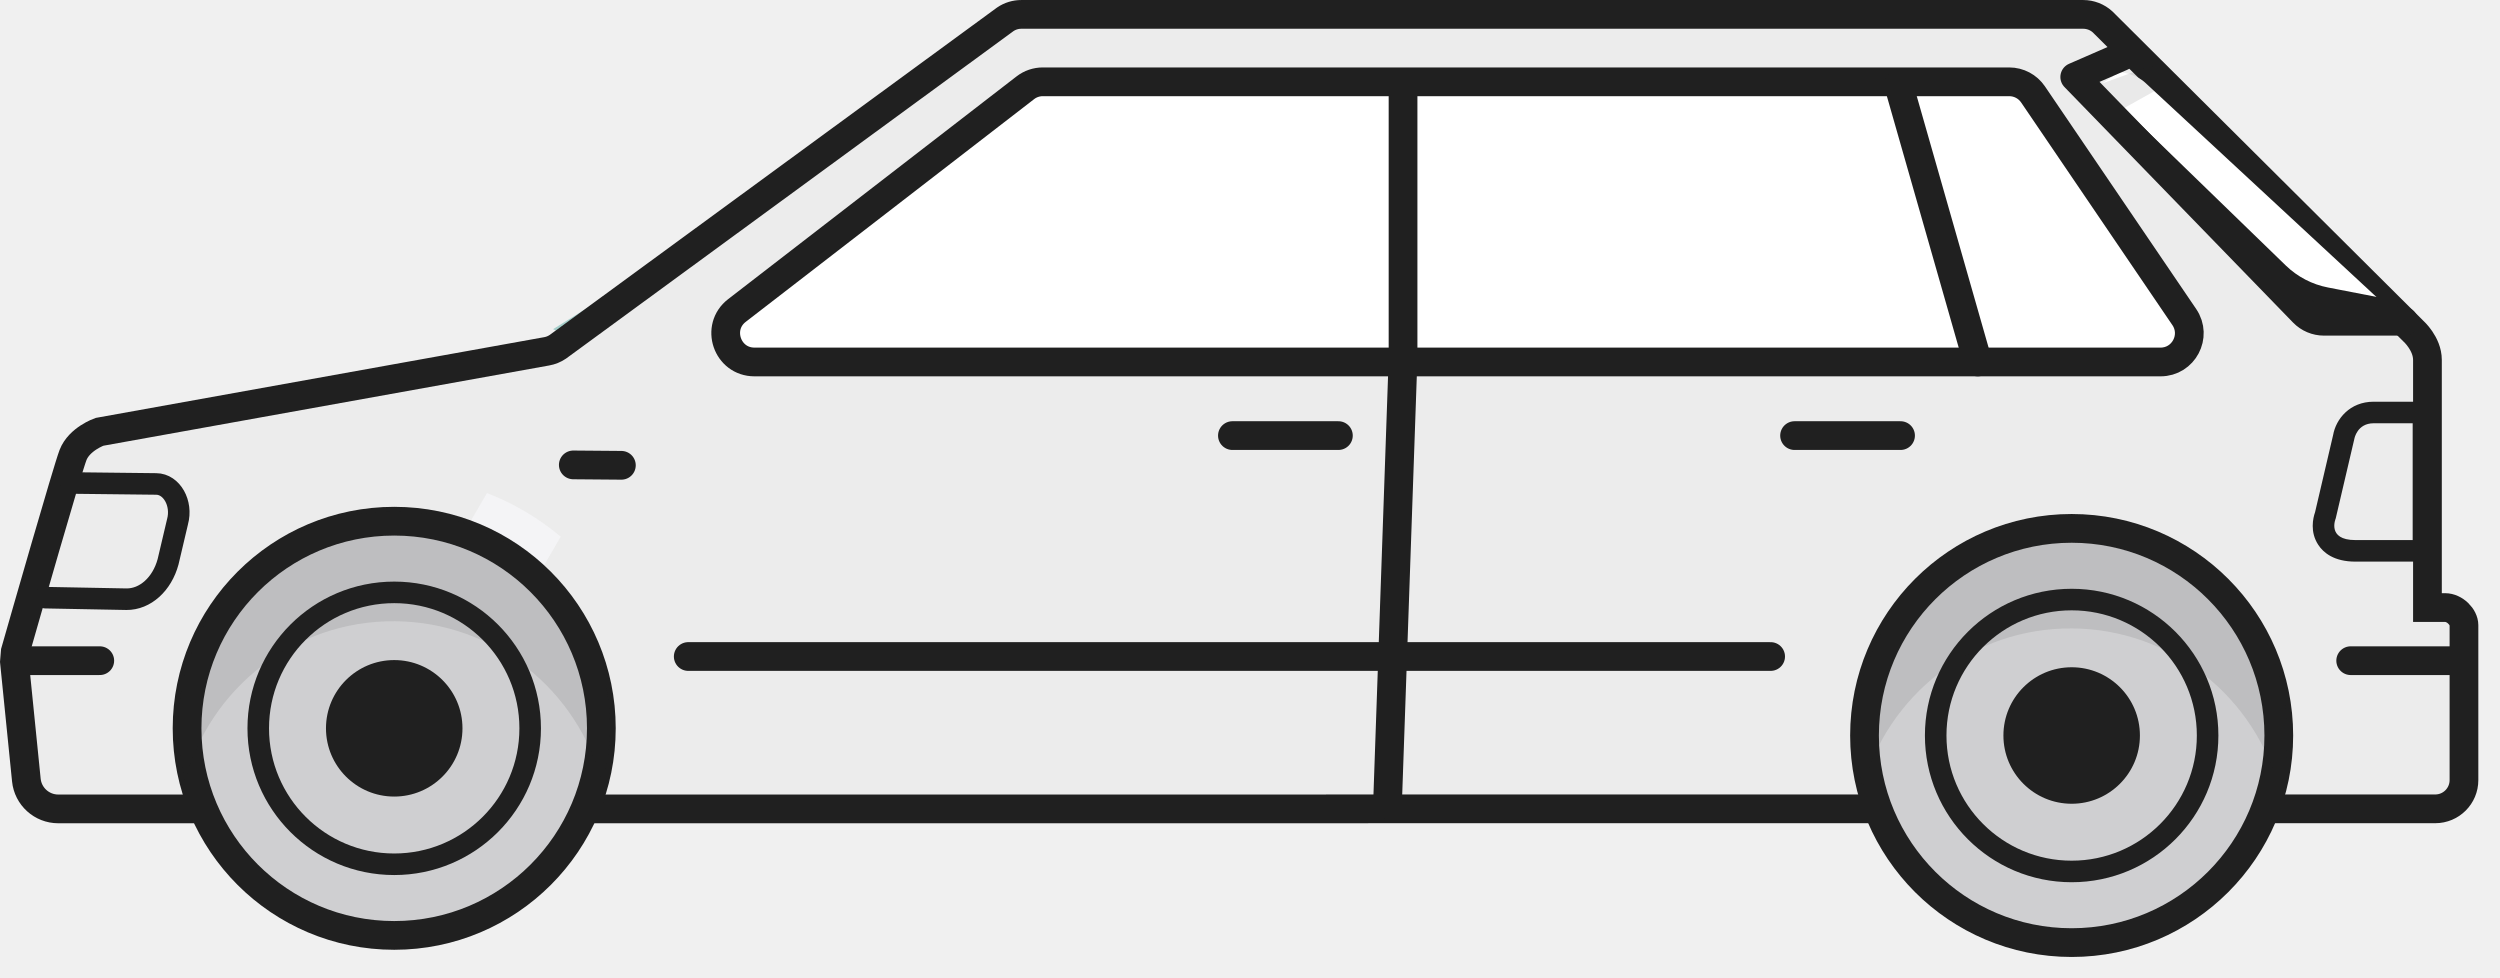
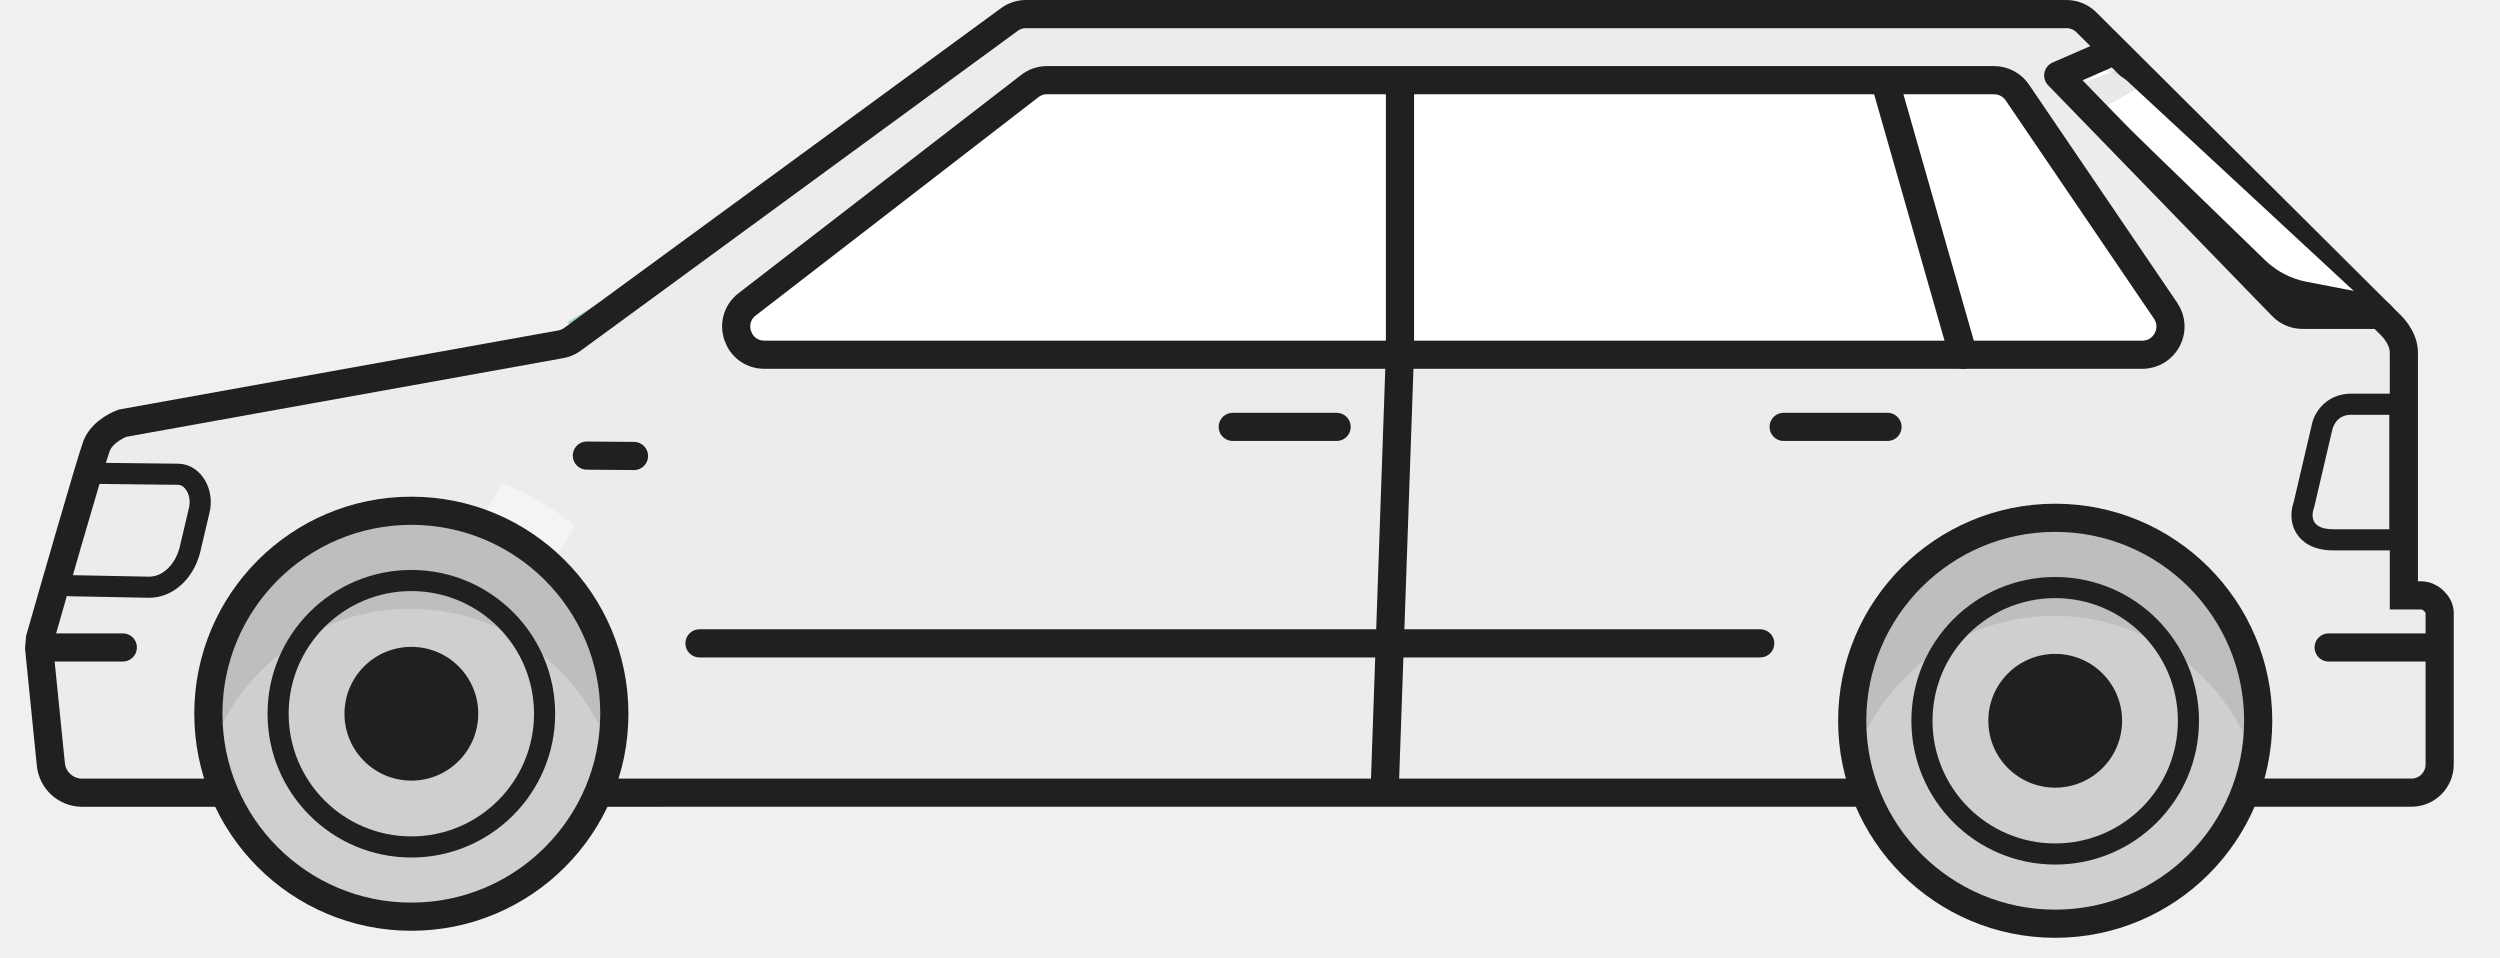
- <svg xmlns="http://www.w3.org/2000/svg" width="87px" height="34px" viewBox="0 0 87 34" version="1.1">
+ <svg xmlns="http://www.w3.org/2000/svg" width="94px" height="36px" viewBox="0 0 87 34" version="1.1">
  <g id="Page-1" stroke="none" stroke-width="1" fill="none" fill-rule="evenodd">
    <g id="Car-Model-Icons---Greyscale" transform="translate(-17, -367)">
      <g id="Group-69" transform="translate(17, 367)">
        <polygon id="Fill-1" fill="#A5CECA" points="35.394 3.784 32.626 3.149 19.248 11.453 20.805 12.262 22.65 11.223" />
        <g id="Group-68" transform="translate(0, 0.3026)">
          <path d="M3.463,14.725 L19.027,11.923 C19.164,11.899 19.295,11.845 19.411,11.767 L34.983,0.37 C35.148,0.257 35.343,0.198 35.543,0.198 L72.495,0.198 C72.745,0.198 72.986,0.291 73.171,0.46 L83.982,11.217 C83.982,11.217 84.475,11.653 84.475,12.222 L84.475,20.84 L85.087,20.84 C85.428,20.84 85.746,21.169 85.746,21.454 L85.746,26.845 C85.746,27.398 85.298,27.845 84.746,27.845 L2.027,27.847 C1.454,27.847 0.974,27.413 0.917,26.842 L0.502,22.726 C0.512,22.604 0.522,22.492 0.532,22.37 C0.826,21.342 2.345,16.04 2.541,15.533 C2.758,14.971 3.463,14.725 3.463,14.725" id="Fill-2" fill="#ECECEC" />
          <path d="M3.463,14.725 L19.027,11.923 C19.164,11.899 19.295,11.845 19.411,11.767 L34.983,0.37 C35.148,0.257 35.343,0.198 35.543,0.198 L72.495,0.198 C72.745,0.198 72.986,0.291 73.171,0.46 L83.982,11.217 C83.982,11.217 84.475,11.653 84.475,12.222 L84.475,20.84 L85.087,20.84 C85.428,20.84 85.746,21.169 85.746,21.454 L85.746,26.845 C85.746,27.398 85.298,27.845 84.746,27.845 L2.027,27.847 C1.454,27.847 0.974,27.413 0.917,26.842 L0.502,22.726 C0.512,22.604 0.522,22.492 0.532,22.37 C0.826,21.342 2.345,16.04 2.541,15.533 C2.758,14.971 3.463,14.725 3.463,14.725 Z" id="Stroke-4" stroke="#202020" />
          <path d="M16.947,16.856 C17.888,17.221 18.753,17.735 19.513,18.374 L16.512,23.522 L13.062,23.522 L16.947,16.856 Z" id="Fill-6" fill="#F4F4F6" />
          <path d="M6.51,25.042 C6.51,21.063 9.737,17.835 13.718,17.835 C17.699,17.835 20.927,21.063 20.927,25.042 C20.927,29.023 17.699,32.25 13.718,32.25 C9.737,32.25 6.51,29.023 6.51,25.042" id="Fill-8" fill="#CFCFD1" />
          <path d="M6.51,25.042 C6.51,21.063 9.737,17.835 13.718,17.835 C17.699,17.835 20.927,21.063 20.927,25.042 C20.927,29.023 17.699,32.25 13.718,32.25 C9.737,32.25 6.51,29.023 6.51,25.042 Z" id="Stroke-10" stroke="#202020" stroke-linecap="round" stroke-linejoin="round" />
          <path d="M83.151,10.451 C83.36,10.645 83.301,10.764 83.02,10.716 L80.872,10.345 C80.59,10.297 80.196,10.091 79.996,9.887 L73.201,3.169 C73.001,2.966 72.832,2.627 73.117,2.627 L73.743,2.213 C74.028,2.213 74.433,2.371 74.643,2.565" id="Fill-12" fill="#FFFFFF" />
          <path d="M83.961,13.677 L82.602,13.677 C81.772,13.677 81.29,14.28 81.192,14.839 L80.564,17.523 C80.493,17.726 80.38,18.21 80.677,18.66 C80.852,18.926 81.217,19.242 81.967,19.242 L83.961,19.242 C84.375,19.242 84.711,18.906 84.711,18.492 L84.711,14.427 C84.711,14.013 84.375,13.677 83.961,13.677 M83.961,14.427 L83.961,18.492 L81.967,18.492 C80.959,18.492 81.283,17.739 81.283,17.739 L81.932,14.967 C81.932,14.967 82.025,14.427 82.602,14.427 L83.961,14.427" id="Fill-14" fill="#202020" />
          <path d="M20.186,15.821 C20.186,15.869 20.225,15.908 20.272,15.908 L21.105,15.908 C21.153,15.908 21.192,15.869 21.192,15.821 L21.192,15.632 C21.192,15.585 21.153,15.546 21.105,15.546 L20.272,15.546 C20.225,15.546 20.186,15.585 20.186,15.632 L20.186,15.821 Z" id="Fill-16" fill="#FFFFFF" />
          <path d="M83.982,11.217 L84.288,11.134 L83.107,10.108 L81.014,9.702 C80.462,9.596 79.953,9.33 79.549,8.94 L73.579,3.152 L73.146,3.532 C80.078,10.626 80.224,10.699 80.341,10.758 C80.427,10.801 80.184,10.457 83.982,11.217" id="Fill-18" fill="#202020" />
          <path d="M73.389,3.613 C73.421,3.613 73.504,3.679 73.537,3.672 L75.034,2.836 C75.267,2.782 75.076,1.938 74.842,1.992 L72.926,2.684 C72.489,2.817 72.837,3.128 72.999,3.375 C73.113,3.546 73.192,3.613 73.389,3.613" id="Fill-20" fill-opacity="0.1" fill="#202020" />
          <path d="M26.256,12.294 L75.187,12.294 C75.989,12.294 76.465,11.396 76.014,10.732 L70.748,2.981 C70.562,2.708 70.252,2.544 69.921,2.544 L36.291,2.544 C36.07,2.544 35.855,2.617 35.68,2.753 L25.645,10.503 C24.89,11.086 25.302,12.294 26.256,12.294" id="Fill-22" fill="#FFFFFF" />
          <path d="M26.256,12.294 L75.187,12.294 C75.989,12.294 76.465,11.396 76.014,10.732 L70.748,2.981 C70.562,2.708 70.252,2.544 69.921,2.544 L36.291,2.544 C36.07,2.544 35.855,2.617 35.68,2.753 L25.645,10.503 C24.89,11.086 25.302,12.294 26.256,12.294 Z" id="Stroke-24" stroke="#202020" stroke-width="0.75" stroke-linecap="round" stroke-linejoin="round" />
          <path d="M1.579,20.496 L4.401,20.55 C5.054,20.555 5.639,20.026 5.849,19.248 L6.178,17.853 C6.353,17.211 5.977,16.543 5.436,16.539 L2.451,16.505" id="Stroke-26" stroke="#202020" stroke-width="0.75" stroke-linecap="round" stroke-linejoin="round" />
          <path d="M21.624,15.89 L19.951,15.876" id="Stroke-28" stroke="#202020" stroke-linecap="round" stroke-linejoin="round" />
          <path d="M73.826,1.669 L72.201,2.377 L80.156,10.573 C80.345,10.768 80.604,10.877 80.874,10.877 L83.648,10.877" id="Stroke-30" stroke="#202020" stroke-linecap="round" stroke-linejoin="round" />
          <path d="M26.256,12.294 L75.187,12.294 C75.989,12.294 76.465,11.396 76.014,10.732 L70.748,2.981 C70.562,2.708 70.252,2.544 69.921,2.544 L36.291,2.544 C36.07,2.544 35.855,2.617 35.68,2.753 L25.645,10.503 C24.89,11.086 25.302,12.294 26.256,12.294 Z" id="Stroke-32" stroke="#202020" stroke-linecap="round" stroke-linejoin="round" />
          <polyline id="Stroke-34" stroke="#202020" stroke-linecap="round" stroke-linejoin="round" points="48.826 2.669 48.826 12.169 48.284 27.711" />
          <path d="M66.076,2.669 L68.826,12.294" id="Stroke-36" stroke="#202020" stroke-linecap="round" stroke-linejoin="round" />
          <path d="M62.451,14.856 L66.139,14.856" id="Stroke-38" stroke="#202020" stroke-linecap="round" stroke-linejoin="round" />
          <path d="M81.804,22.689 L85.492,22.689" id="Stroke-40" stroke="#202020" stroke-linecap="round" stroke-linejoin="round" />
          <path d="M0.701,22.689 L3.472,22.689" id="Stroke-42" stroke="#202020" stroke-linecap="round" stroke-linejoin="round" />
          <path d="M42.888,14.856 L46.576,14.856" id="Stroke-44" stroke="#202020" stroke-linecap="round" stroke-linejoin="round" />
          <path d="M23.951,22.544 L61.618,22.544" id="Stroke-46" stroke="#202020" stroke-linecap="round" stroke-linejoin="round" />
          <path d="M18.45,25.043 C18.45,27.656 16.331,29.774 13.719,29.774 C11.105,29.774 8.987,27.656 8.987,25.043 C8.987,22.43 11.105,20.312 13.719,20.312 C16.331,20.312 18.45,22.43 18.45,25.043" id="Fill-48" fill="#CFCFD1" />
          <path d="M18.45,25.043 C18.45,27.656 16.331,29.774 13.719,29.774 C11.105,29.774 8.987,27.656 8.987,25.043 C8.987,22.43 11.105,20.312 13.719,20.312 C16.331,20.312 18.45,22.43 18.45,25.043 Z" id="Stroke-50" stroke="#202020" stroke-width="0.75" stroke-linecap="round" stroke-linejoin="round" />
          <path d="M16.094,25.043 C16.094,26.355 15.031,27.418 13.719,27.418 C12.407,27.418 11.344,26.355 11.344,25.043 C11.344,23.731 12.407,22.668 13.719,22.668 C15.031,22.668 16.094,23.731 16.094,25.043" id="Fill-52" fill="#202020" />
          <path d="M13.744,21.316 C17.232,21.344 20.138,23.748 20.958,26.977 C21.123,26.367 21.223,25.73 21.228,25.069 C21.261,20.918 17.924,17.528 13.775,17.494 C9.626,17.461 6.235,20.796 6.202,24.948 C6.196,25.609 6.286,26.248 6.441,26.86 C7.313,23.644 10.257,21.289 13.744,21.316" id="Fill-54" fill-opacity="0.1" fill="#202020" />
          <path d="M64.885,25.292 C64.885,21.313 68.112,18.085 72.093,18.085 C76.074,18.085 79.302,21.313 79.302,25.292 C79.302,29.273 76.074,32.5 72.093,32.5 C68.112,32.5 64.885,29.273 64.885,25.292" id="Fill-56" fill="#CFCFD1" />
          <path d="M64.885,25.292 C64.885,21.313 68.112,18.085 72.093,18.085 C76.074,18.085 79.302,21.313 79.302,25.292 C79.302,29.273 76.074,32.5 72.093,32.5 C68.112,32.5 64.885,29.273 64.885,25.292 Z" id="Stroke-58" stroke="#202020" stroke-linecap="round" stroke-linejoin="round" />
          <path d="M76.825,25.293 C76.825,27.906 74.706,30.024 72.094,30.024 C69.48,30.024 67.362,27.906 67.362,25.293 C67.362,22.68 69.48,20.562 72.094,20.562 C74.706,20.562 76.825,22.68 76.825,25.293" id="Fill-60" fill="#CFCFD1" />
          <path d="M76.825,25.293 C76.825,27.906 74.706,30.024 72.094,30.024 C69.48,30.024 67.362,27.906 67.362,25.293 C67.362,22.68 69.48,20.562 72.094,20.562 C74.706,20.562 76.825,22.68 76.825,25.293 Z" id="Stroke-62" stroke="#202020" stroke-width="0.75" stroke-linecap="round" stroke-linejoin="round" />
          <path d="M74.469,25.293 C74.469,26.605 73.406,27.668 72.094,27.668 C70.782,27.668 69.719,26.605 69.719,25.293 C69.719,23.981 70.782,22.918 72.094,22.918 C73.406,22.918 74.469,23.981 74.469,25.293" id="Fill-64" fill="#202020" />
          <path d="M72.119,21.566 C75.607,21.594 78.513,23.998 79.333,27.227 C79.498,26.617 79.598,25.98 79.603,25.319 C79.636,21.168 76.299,17.778 72.15,17.744 C68.001,17.711 64.61,21.046 64.577,25.198 C64.571,25.859 64.661,26.498 64.816,27.11 C65.688,23.894 68.632,21.539 72.119,21.566" id="Fill-66" fill-opacity="0.1" fill="#202020" />
        </g>
      </g>
    </g>
  </g>
</svg>
